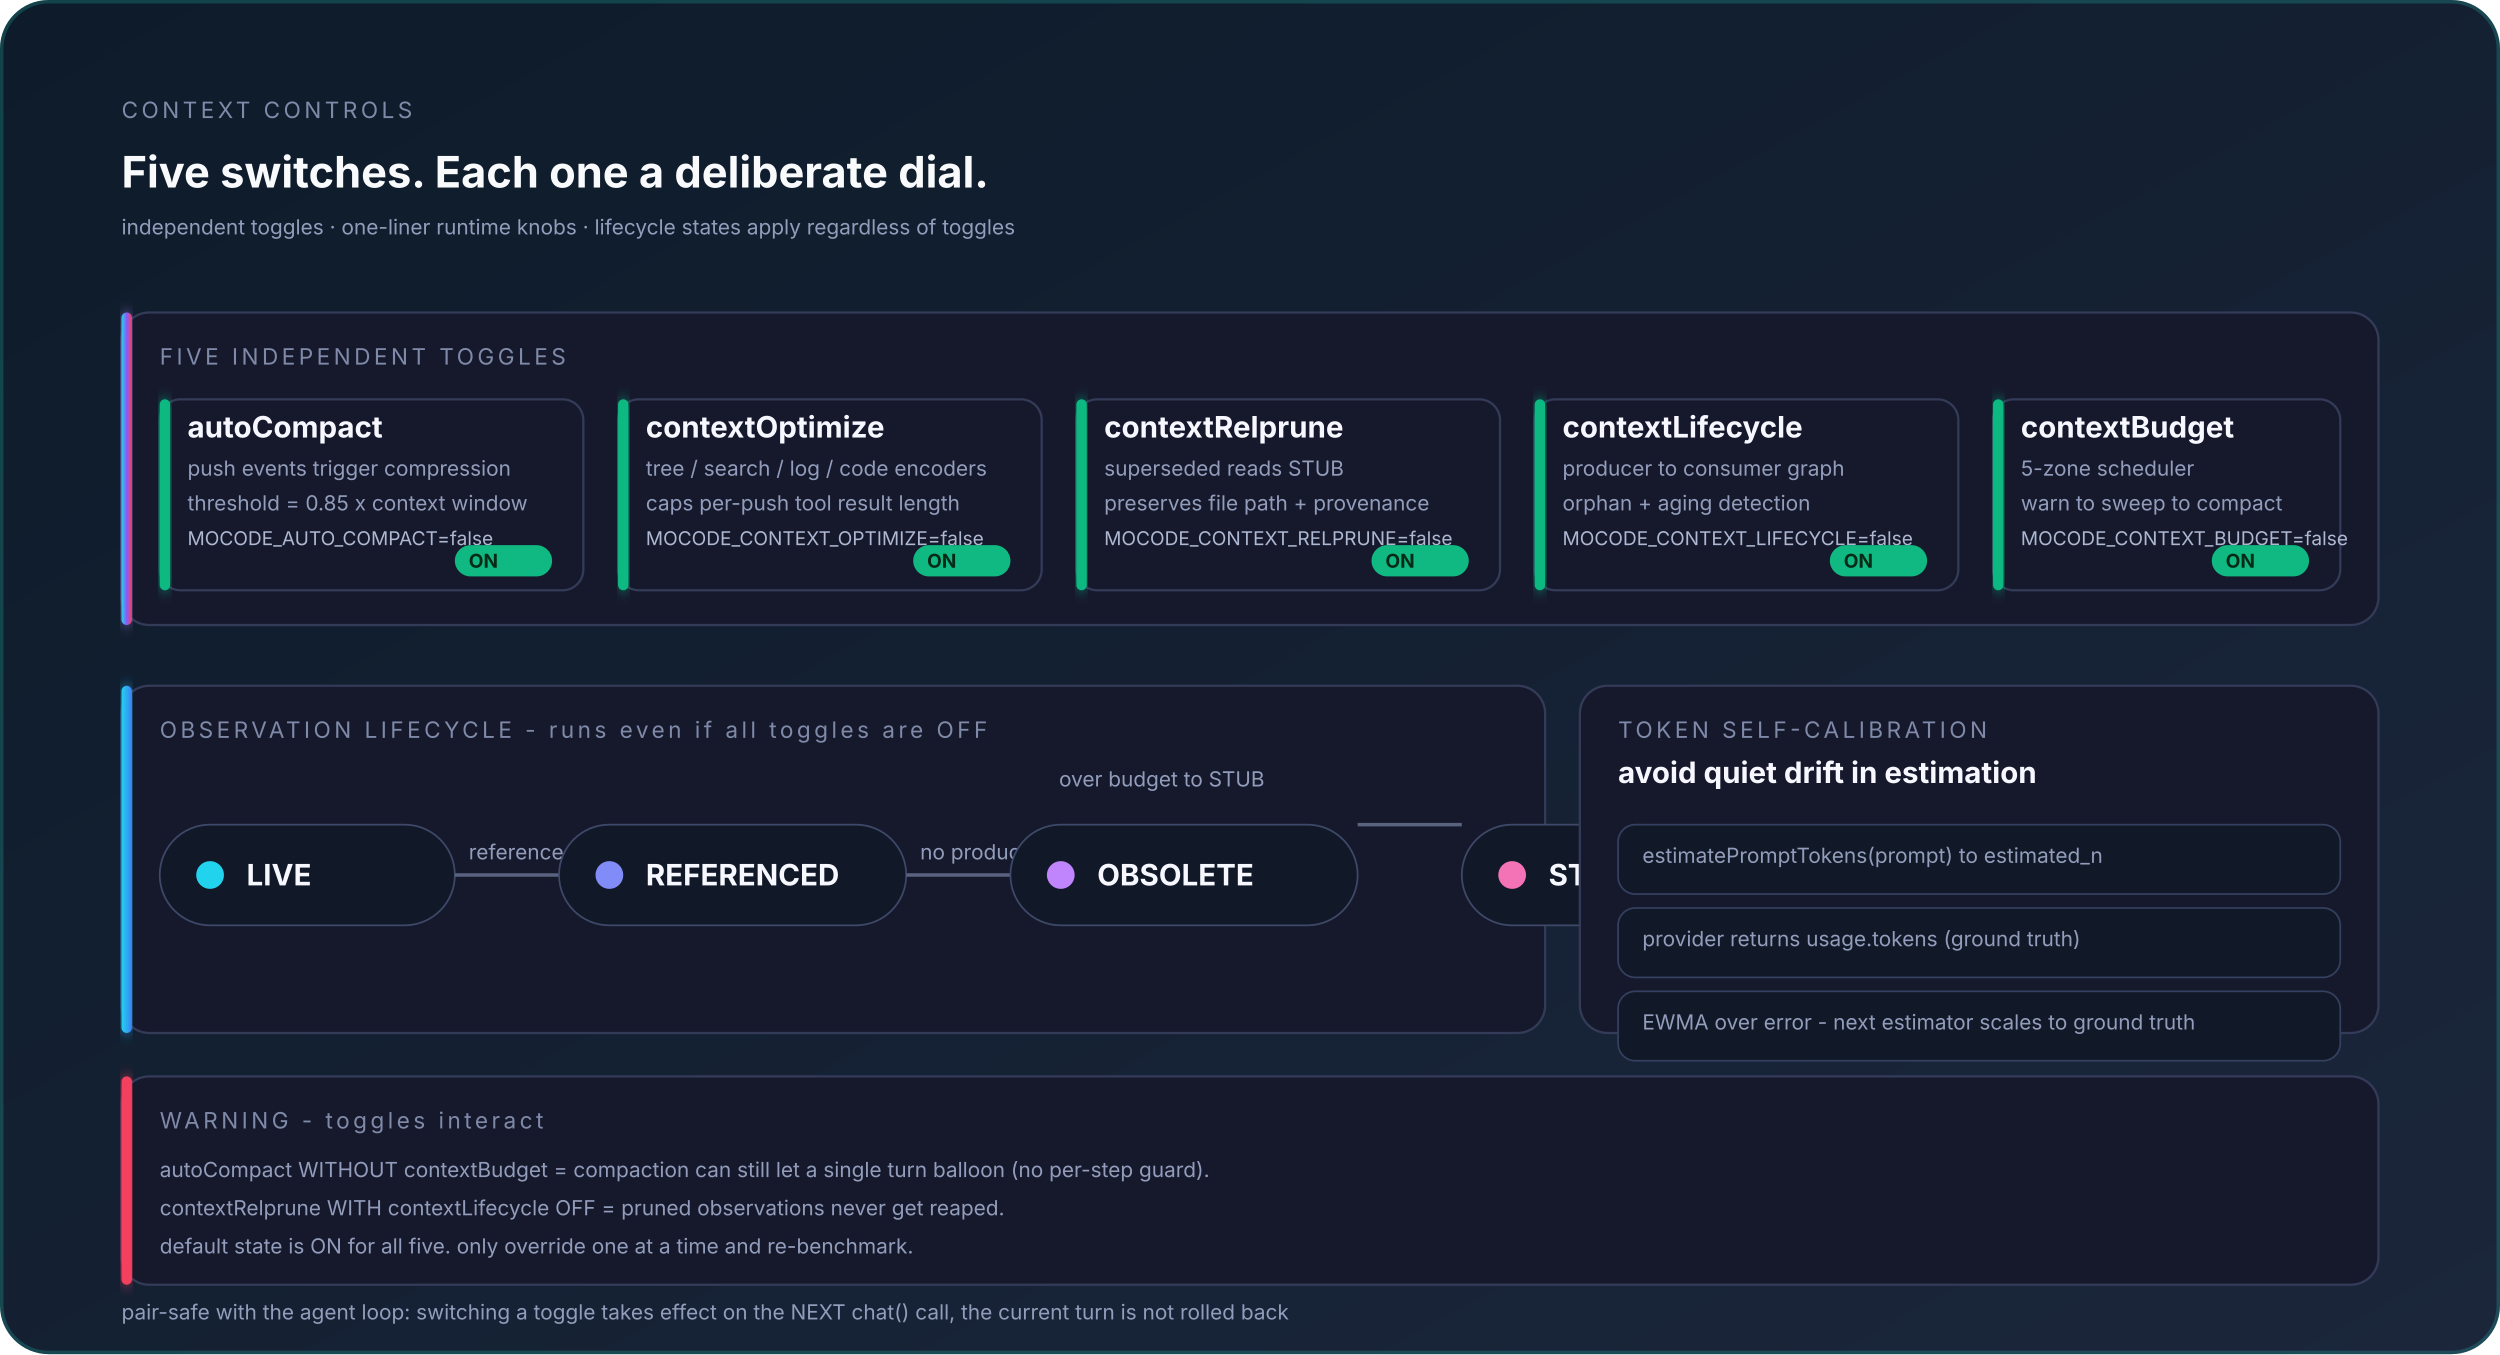
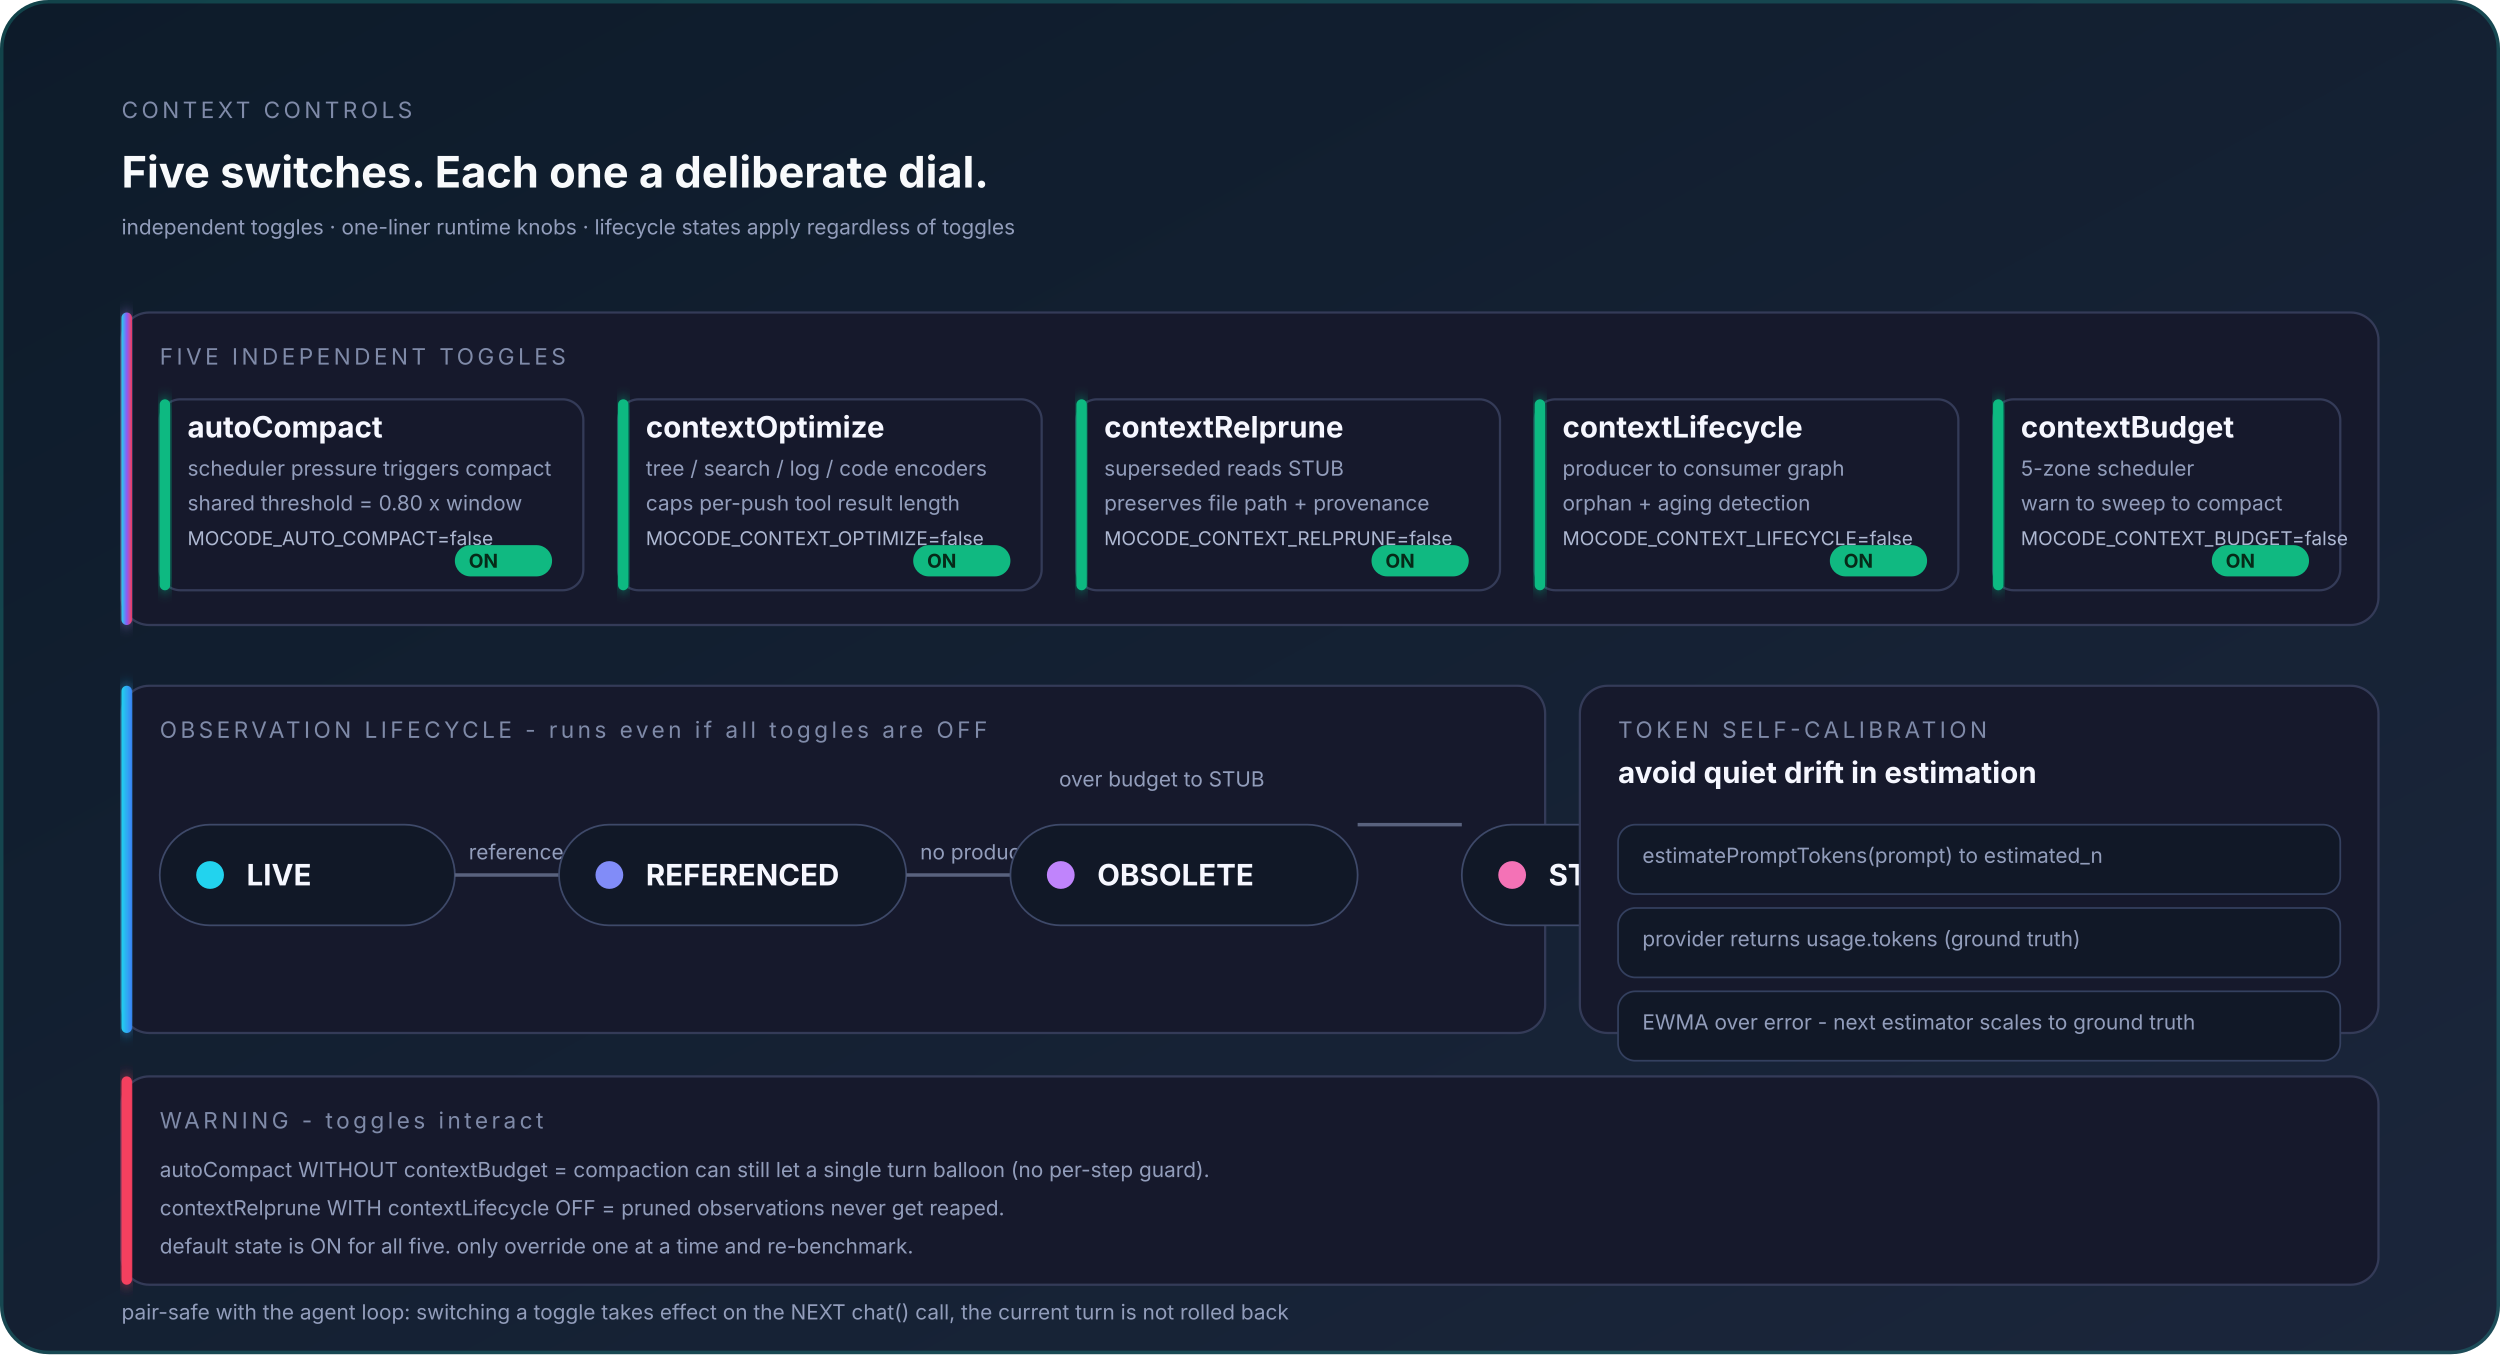
<svg xmlns="http://www.w3.org/2000/svg" width="1440" height="780" viewBox="0 0 1440 780" role="img" aria-labelledby="t d">
  <defs>
    <linearGradient id="bg" x2="1" y2="1">
      <stop stop-color="#0d1b2a" />
      <stop offset="1" stop-color="#1b263b" />
    </linearGradient>
    <linearGradient id="bar" x2="1">
      <stop stop-color="#22d3ee" />
      <stop offset=".5" stop-color="#8b5cf6" />
      <stop offset="1" stop-color="#f43f5e" />
    </linearGradient>
    <linearGradient id="cool" x2="1">
      <stop stop-color="#22d3ee" />
      <stop offset="1" stop-color="#3b82f6" />
    </linearGradient>
    <filter id="gl">
      <feGaussianBlur stdDeviation="4" result="b" />
      <feMerge>
        <feMergeNode in="b" />
        <feMergeNode in="SourceGraphic" />
      </feMerge>
    </filter>
    <style>text{font-family:Inter,Segoe UI,Arial,sans-serif}.k{fill:#7f8aa8;font-size:13px;letter-spacing:2px}.h{fill:#f8fafc;font-size:25px;font-weight:700}.n{fill:#16192c;stroke:#343b58;stroke-width:1.3}.t{fill:#f6f7ff;font-size:17px;font-weight:650}.s{fill:#929dbb;font-size:12px}.w{fill:none;stroke:#59627e;stroke-width:2}.state{fill:#111827;stroke:#3e4969}.chip{fill:#111827;stroke:#34405f}</style>
  </defs>
  <rect width="1440" height="780" rx="28" fill="url(#bg)" />
  <rect x="1" y="1" width="1438" height="778" rx="27" fill="none" stroke="#2afadf" stroke-opacity=".18" stroke-width="2" />
  <text x="70" y="68" class="k">CONTEXT CONTROLS</text>
  <text x="70" y="108" class="h">Five switches. Each one a deliberate dial.</text>
  <text x="70" y="135" class="s">independent toggles · one-liner runtime knobs · lifecycle states apply regardless of toggles</text>
  <g transform="translate(70 180)">
    <rect class="n" width="1300" height="180" rx="16" />
    <rect width="6" height="180" rx="3" fill="url(#bar)" filter="url(#gl)" />
    <text x="22" y="30" class="k">FIVE INDEPENDENT TOGGLES</text>
    <g transform="translate(22 50)">
      <rect class="n" width="244" height="110" rx="12" />
      <rect width="6" height="110" rx="3" fill="#10b981" filter="url(#gl)" />
      <text x="16" y="22" class="t">autoCompact</text>
-       <text x="16" y="44" class="s">push events trigger compression</text>
-       <text x="16" y="64" class="s">threshold = 0.85 x context window</text>
+       <text x="16" y="44" class="s">scheduler pressure triggers compact</text>
+       <text x="16" y="64" class="s">shared threshold = 0.80 x window</text>
      <text x="16" y="84" fill="#aeb8d2" font-size="11">MOCODE_AUTO_COMPACT=false</text>
      <g transform="translate(170 84)">
        <rect width="56" height="18" rx="9" fill="#10b981" />
        <text x="8" y="13" fill="#062a18" font-size="11" font-weight="700">ON</text>
      </g>
    </g>
    <g transform="translate(286 50)">
      <rect class="n" width="244" height="110" rx="12" />
      <rect width="6" height="110" rx="3" fill="#10b981" filter="url(#gl)" />
      <text x="16" y="22" class="t">contextOptimize</text>
      <text x="16" y="44" class="s">tree / search / log / code encoders</text>
      <text x="16" y="64" class="s">caps per-push tool result length</text>
      <text x="16" y="84" fill="#aeb8d2" font-size="11">MOCODE_CONTEXT_OPTIMIZE=false</text>
      <g transform="translate(170 84)">
        <rect width="56" height="18" rx="9" fill="#10b981" />
        <text x="8" y="13" fill="#062a18" font-size="11" font-weight="700">ON</text>
      </g>
    </g>
    <g transform="translate(550 50)">
      <rect class="n" width="244" height="110" rx="12" />
      <rect width="6" height="110" rx="3" fill="#10b981" filter="url(#gl)" />
      <text x="16" y="22" class="t">contextRelprune</text>
      <text x="16" y="44" class="s">superseded reads STUB</text>
      <text x="16" y="64" class="s">preserves file path + provenance</text>
      <text x="16" y="84" fill="#aeb8d2" font-size="11">MOCODE_CONTEXT_RELPRUNE=false</text>
      <g transform="translate(170 84)">
        <rect width="56" height="18" rx="9" fill="#10b981" />
        <text x="8" y="13" fill="#062a18" font-size="11" font-weight="700">ON</text>
      </g>
    </g>
    <g transform="translate(814 50)">
      <rect class="n" width="244" height="110" rx="12" />
      <rect width="6" height="110" rx="3" fill="#10b981" filter="url(#gl)" />
      <text x="16" y="22" class="t">contextLifecycle</text>
      <text x="16" y="44" class="s">producer to consumer graph</text>
      <text x="16" y="64" class="s">orphan + aging detection</text>
      <text x="16" y="84" fill="#aeb8d2" font-size="11">MOCODE_CONTEXT_LIFECYCLE=false</text>
      <g transform="translate(170 84)">
        <rect width="56" height="18" rx="9" fill="#10b981" />
        <text x="8" y="13" fill="#062a18" font-size="11" font-weight="700">ON</text>
      </g>
    </g>
    <g transform="translate(1078 50)">
      <rect class="n" width="200" height="110" rx="12" />
      <rect width="6" height="110" rx="3" fill="#10b981" filter="url(#gl)" />
      <text x="16" y="22" class="t">contextBudget</text>
      <text x="16" y="44" class="s">5-zone scheduler</text>
      <text x="16" y="64" class="s">warn to sweep to compact</text>
      <text x="16" y="84" fill="#aeb8d2" font-size="11">MOCODE_CONTEXT_BUDGET=false</text>
      <g transform="translate(126 84)">
        <rect width="56" height="18" rx="9" fill="#10b981" />
        <text x="8" y="13" fill="#062a18" font-size="11" font-weight="700">ON</text>
      </g>
    </g>
  </g>
  <g transform="translate(70 395)">
    <rect class="n" width="820" height="200" rx="16" />
    <rect width="6" height="200" rx="3" fill="url(#cool)" filter="url(#gl)" />
    <text x="22" y="30" class="k">OBSERVATION LIFECYCLE - runs even if all toggles are OFF</text>
    <g transform="translate(22 80)">
      <rect class="state" width="170" height="58" rx="29" />
      <circle cx="29" cy="29" r="8" fill="#22d3ee" />
      <text x="50" y="35" class="t">LIVE</text>
    </g>
    <path d="M192 109h60" class="w" />
    <text x="200" y="100" class="s">referenced by next turn</text>
    <g transform="translate(252 80)">
      <rect class="state" width="200" height="58" rx="29" />
      <circle cx="29" cy="29" r="8" fill="#818cf8" />
      <text x="50" y="35" class="t">REFERENCED</text>
    </g>
    <path d="M452 109h60" class="w" />
    <text x="460" y="100" class="s">no producer points to it</text>
    <g transform="translate(512 80)">
      <rect class="state" width="200" height="58" rx="29" />
      <circle cx="29" cy="29" r="8" fill="#c084fc" />
      <text x="50" y="35" class="t">OBSOLETE</text>
    </g>
    <g transform="translate(772 80)">
      <rect class="state" width="180" height="58" rx="29" />
      <circle cx="29" cy="29" r="8" fill="#f472b6" />
      <text x="50" y="35" class="t">STUB</text>
    </g>
    <text x="540" y="58" class="s">over budget to STUB</text>
    <path d="M712 80l60 0" class="w" />
  </g>
  <g transform="translate(910 395)">
    <rect class="n" width="460" height="200" rx="16" />
    <text x="22" y="30" class="k">TOKEN SELF-CALIBRATION</text>
    <text x="22" y="56" class="t">avoid quiet drift in estimation</text>
    <g transform="translate(22 80)">
      <rect class="chip" width="416" height="40" rx="10" />
      <text x="14" y="22" class="s">estimatePromptTokens(prompt) to estimated_n</text>
    </g>
    <g transform="translate(22 128)">
      <rect class="chip" width="416" height="40" rx="10" />
      <text x="14" y="22" class="s">provider returns usage.tokens (ground truth)</text>
    </g>
    <g transform="translate(22 176)">
      <rect class="chip" width="416" height="40" rx="10" />
      <text x="14" y="22" class="s">EWMA over error - next estimator scales to ground truth</text>
    </g>
  </g>
  <g transform="translate(70 620)">
    <rect class="n" width="1300" height="120" rx="16" />
    <rect width="6" height="120" rx="3" fill="#f43f5e" filter="url(#gl)" />
    <text x="22" y="30" class="k">WARNING - toggles interact</text>
    <text x="22" y="58" class="s">autoCompact WITHOUT contextBudget = compaction can still let a single turn balloon (no per-step guard).</text>
    <text x="22" y="80" class="s">contextRelprune WITH contextLifecycle OFF = pruned observations never get reaped.</text>
    <text x="22" y="102" class="s">default state is ON for all five. only override one at a time and re-benchmark.</text>
  </g>
  <g transform="translate(70 760)">
    <text x="0" y="0" class="s">pair-safe with the agent loop: switching a toggle takes effect on the NEXT chat() call, the current turn is not rolled back</text>
  </g>
</svg>
